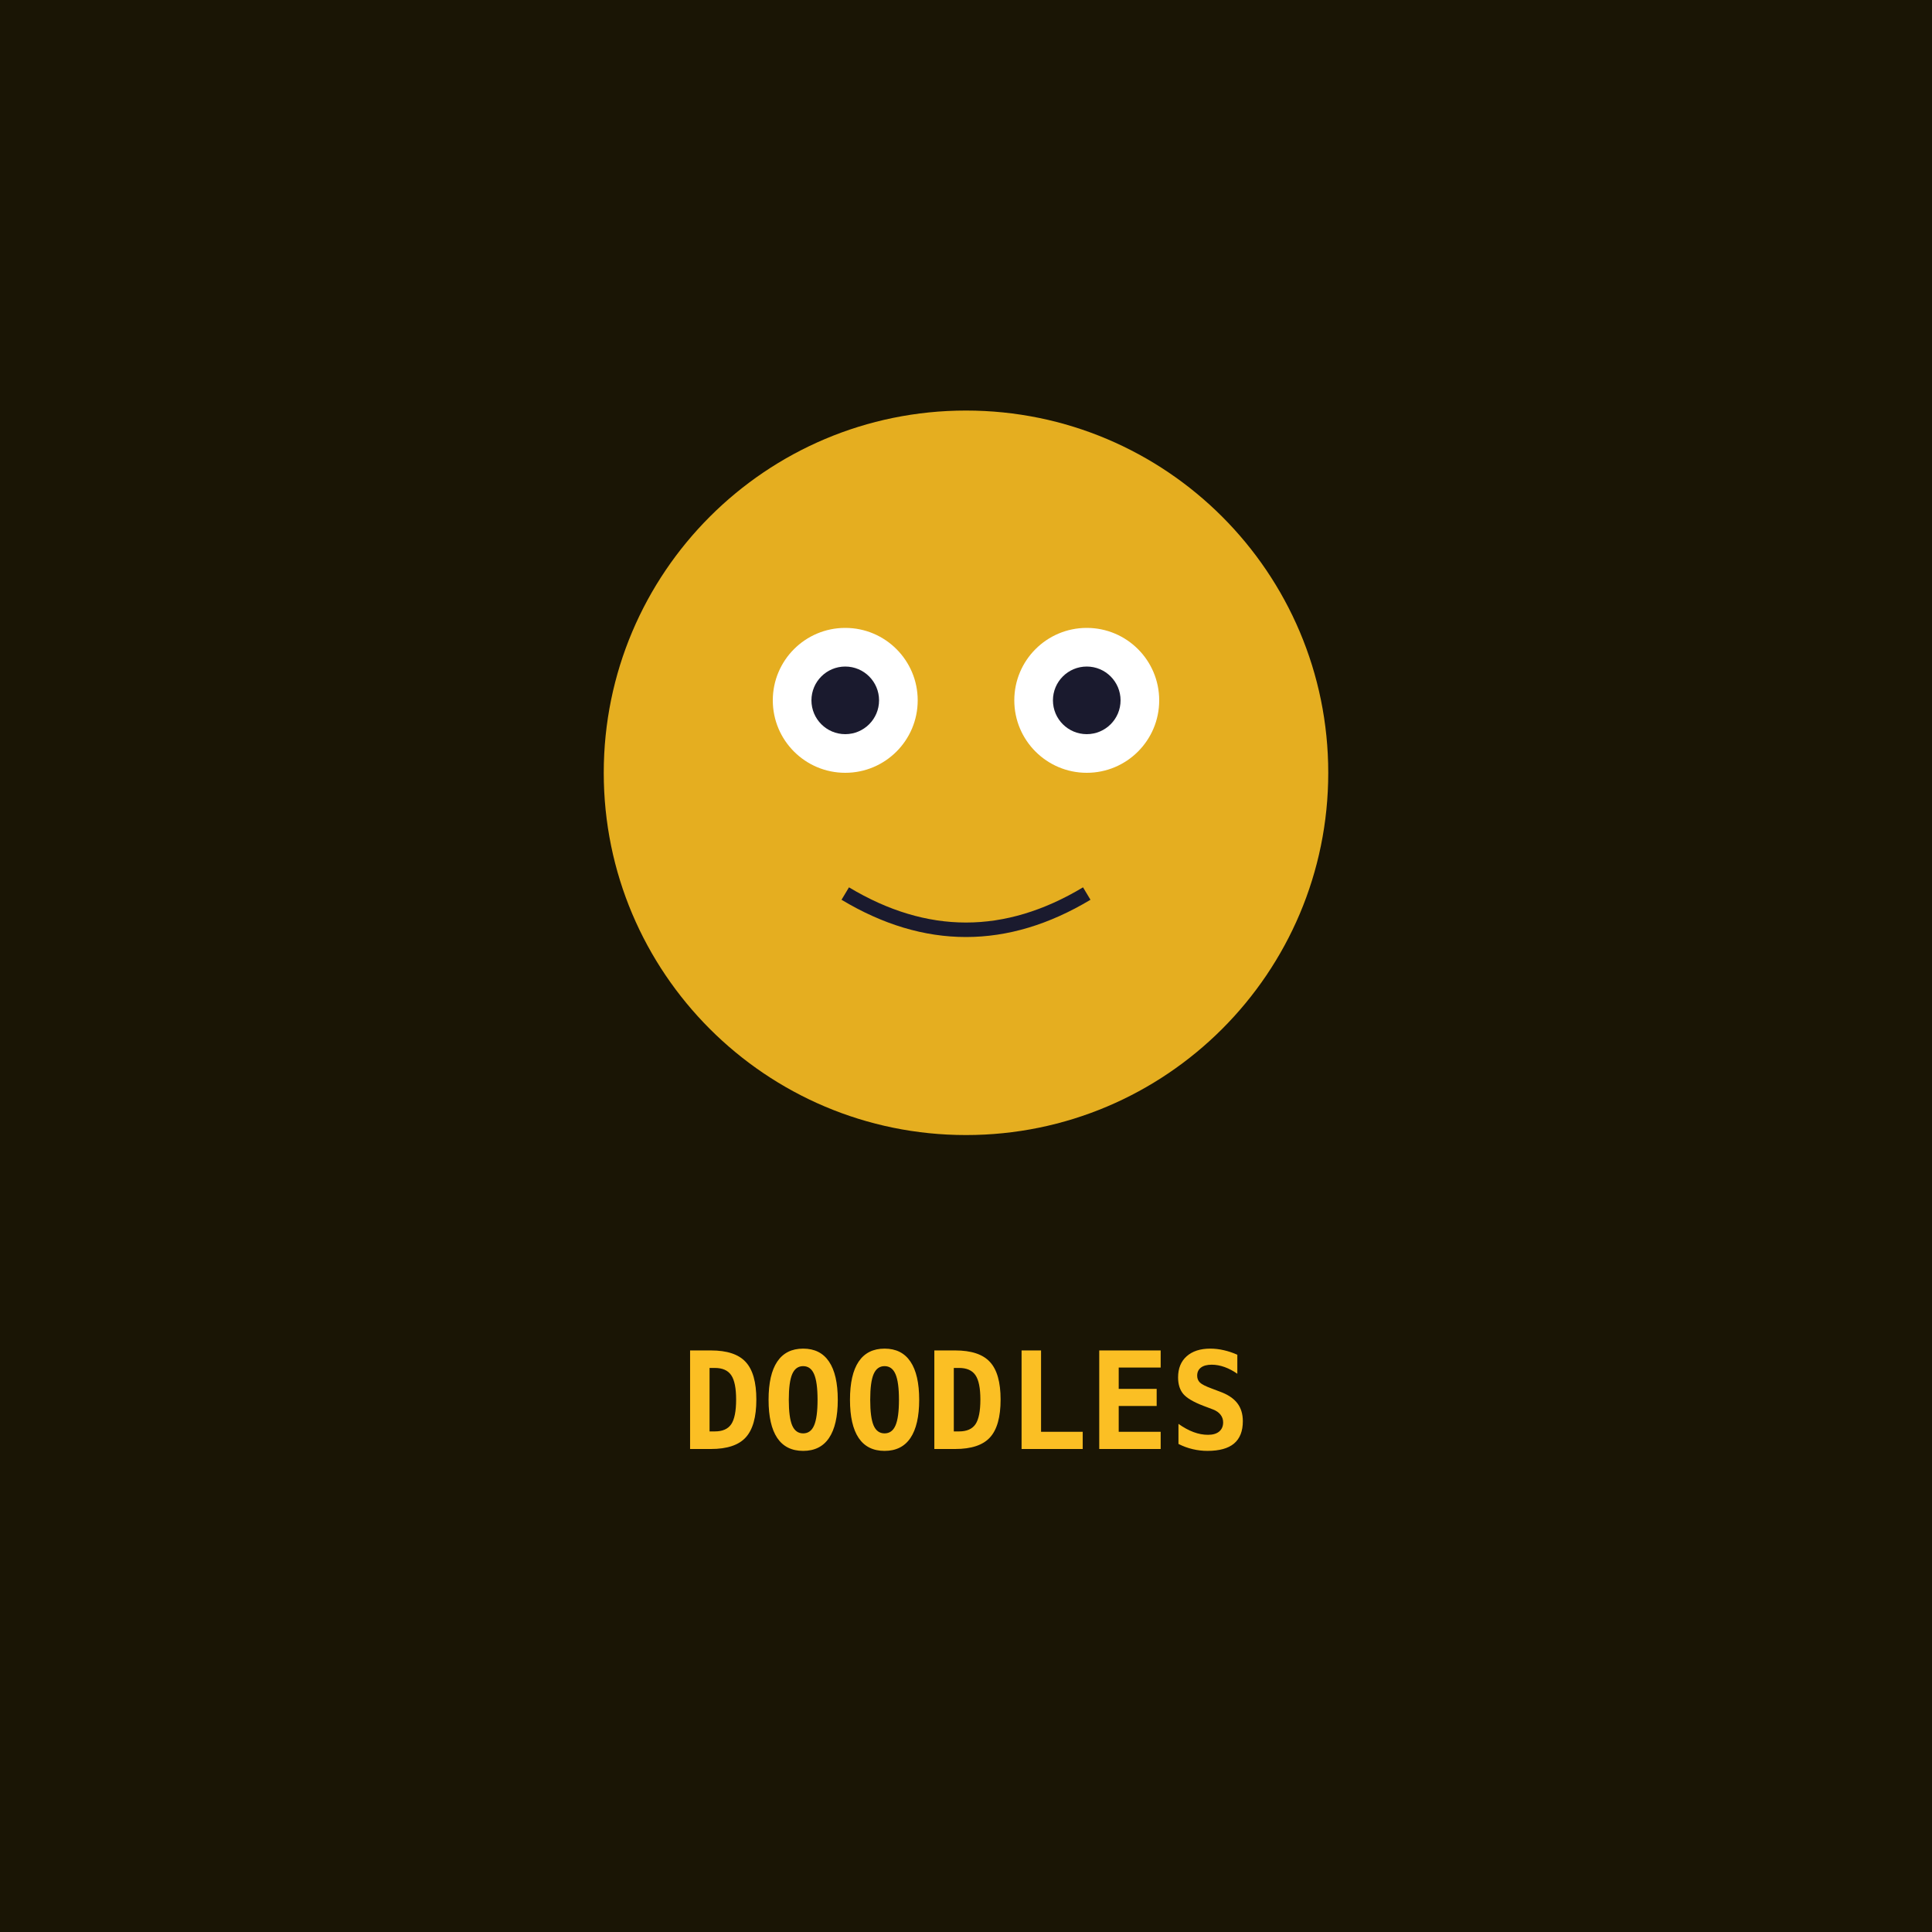
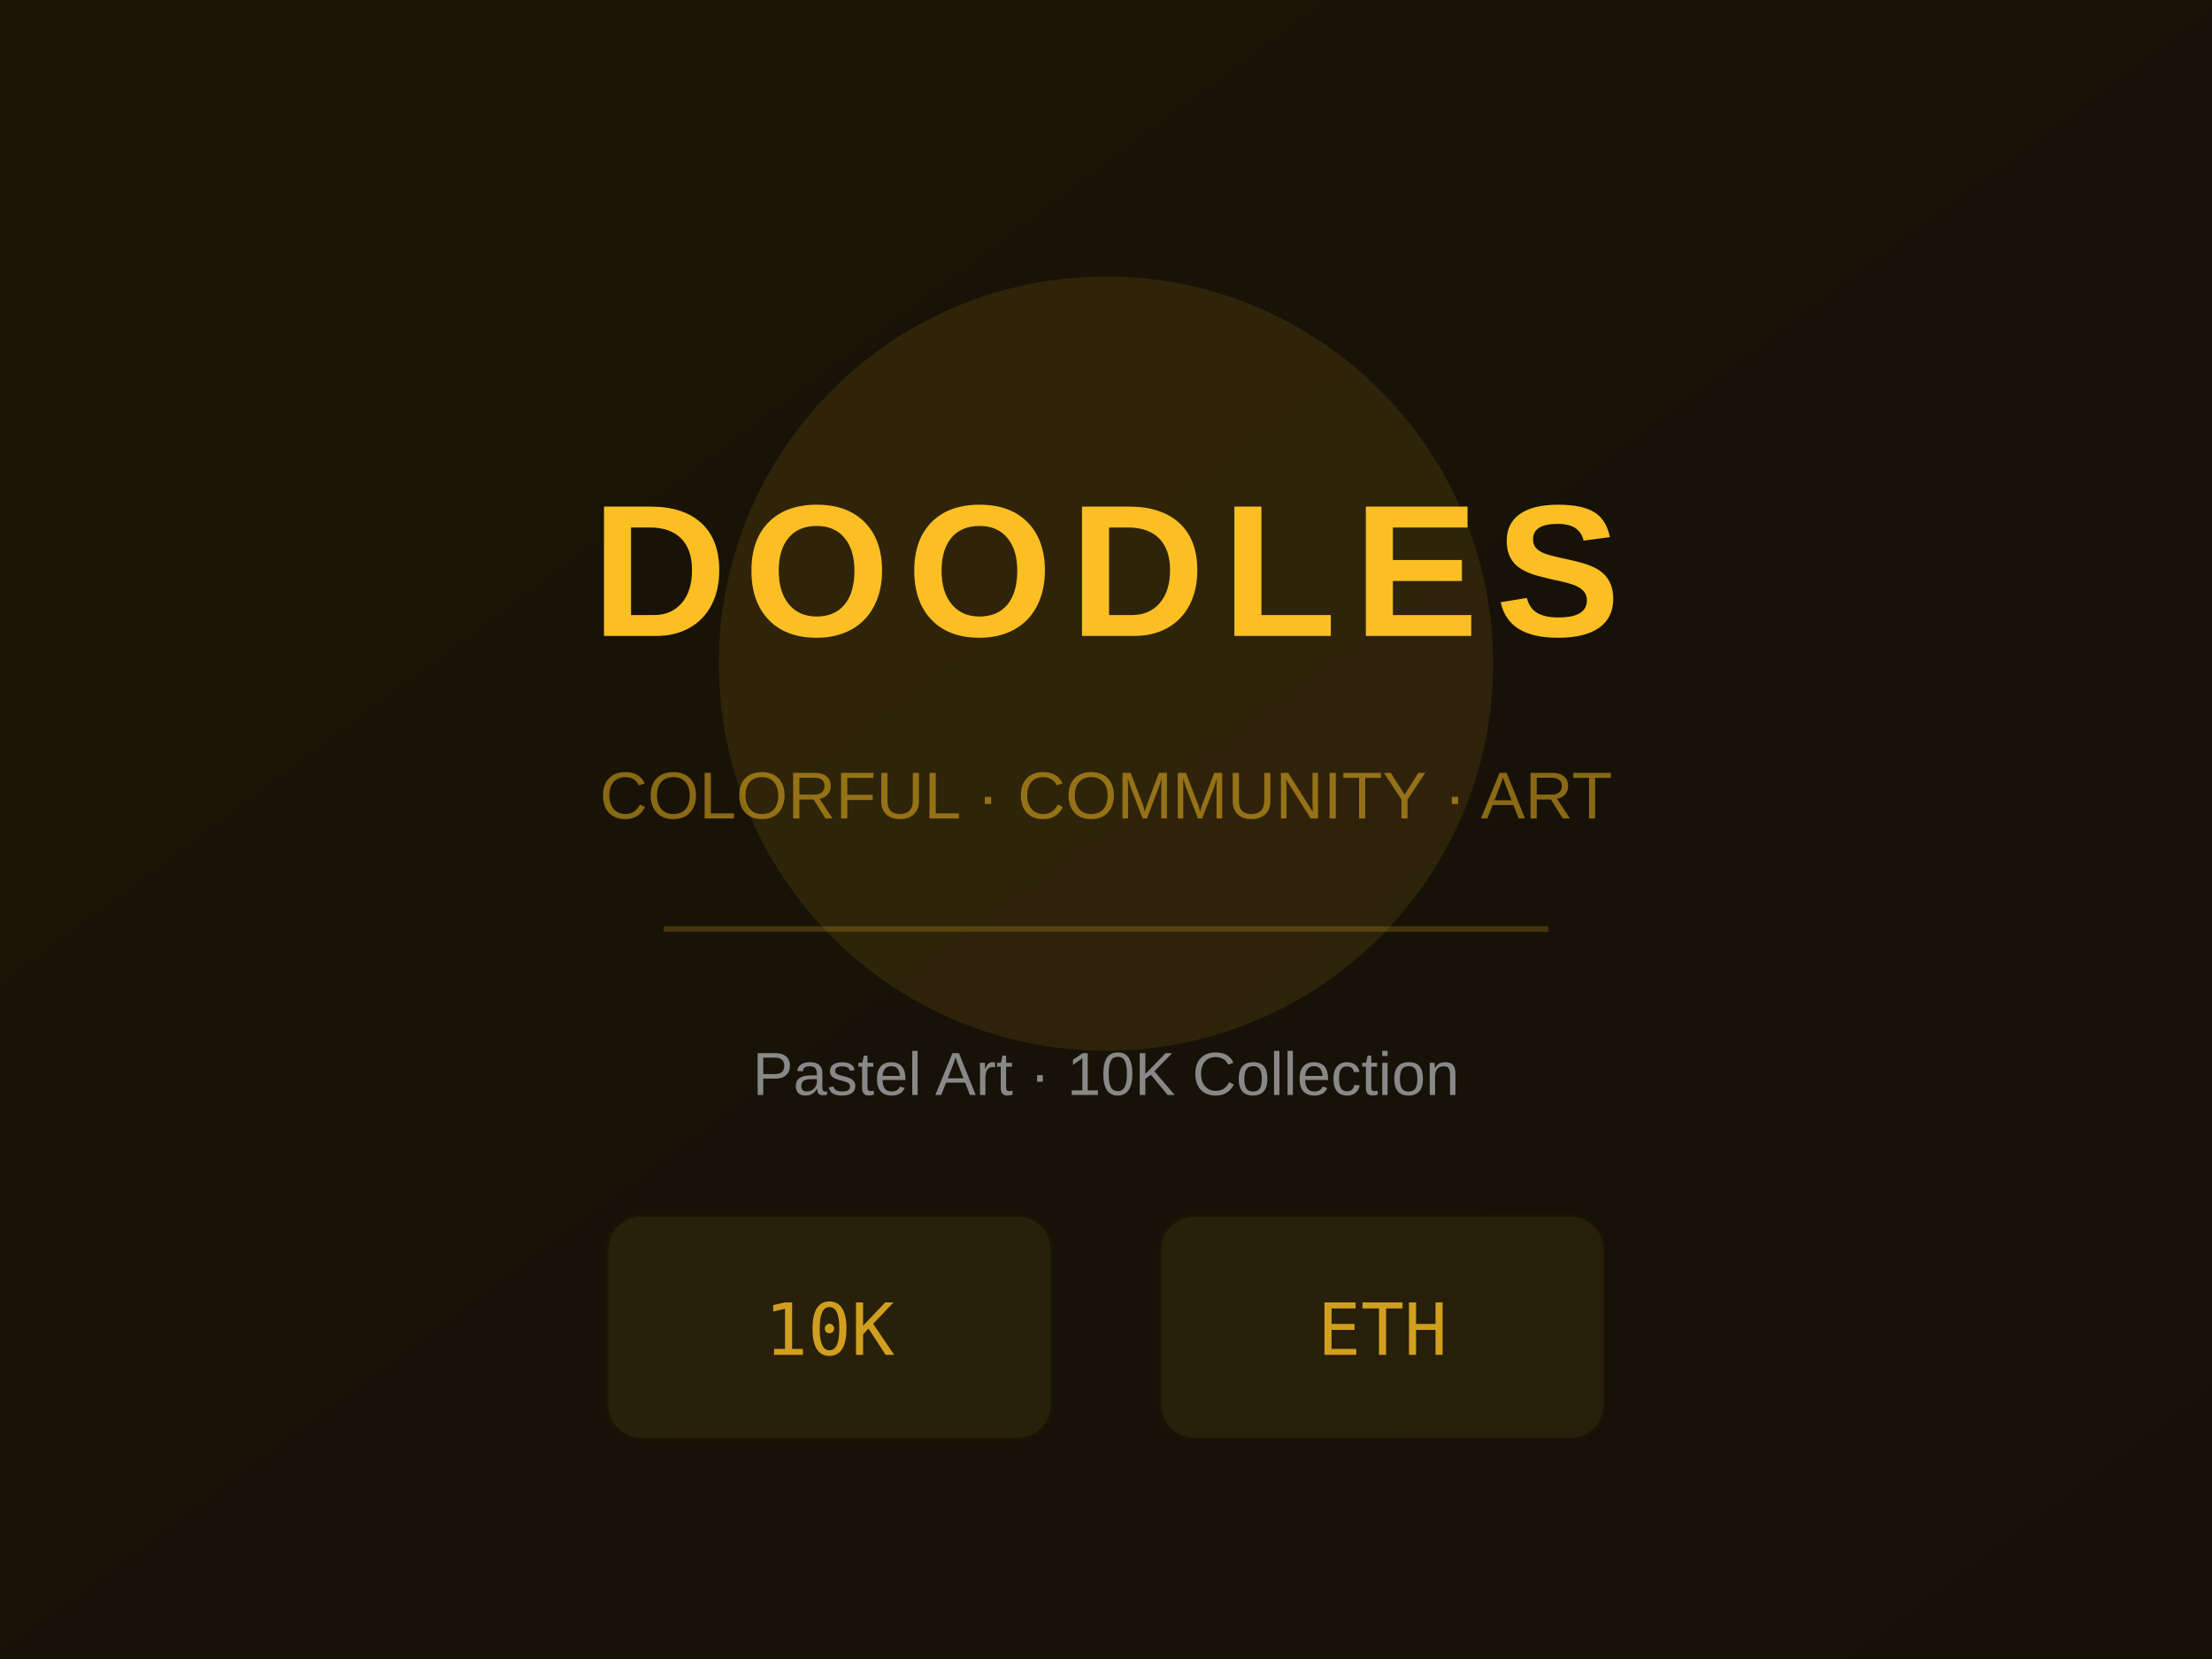
- <svg xmlns="http://www.w3.org/2000/svg" width="400" height="400" viewBox="0 0 400 400">
-   <rect width="400" height="400" fill="#1a1505" />
-   <circle cx="200" cy="160" r="75" fill="#fbbf24" opacity="0.9" />
-   <circle cx="175" cy="145" r="15" fill="#fff" />
-   <circle cx="225" cy="145" r="15" fill="#fff" />
-   <circle cx="175" cy="145" r="7" fill="#1a1a2e" />
-   <circle cx="225" cy="145" r="7" fill="#1a1a2e" />
-   <path d="M175 185 Q200 200 225 185" stroke="#1a1a2e" stroke-width="3" fill="none" />
-   <text x="200" y="300" text-anchor="middle" fill="#fbbf24" font-family="monospace" font-size="28" font-weight="bold">DOODLES</text>
+ <svg xmlns="http://www.w3.org/2000/svg" width="400" height="300" viewBox="0 0 400 300">
+   <defs>
+     <linearGradient id="bg" x1="0" y1="0" x2="1" y2="1">
+       <stop offset="0%" stop-color="#1a1505" />
+       <stop offset="100%" stop-color="#141008" />
+     </linearGradient>
+   </defs>
+   <rect width="400" height="300" fill="url(#bg)" />
+   <circle cx="200" cy="120" r="70" fill="#fbbf24" opacity="0.1" />
+   <text x="200" y="115" text-anchor="middle" fill="#fbbf24" font-family="Arial,sans-serif" font-size="34" font-weight="900" letter-spacing="3">DOODLES</text>
+   <text x="200" y="148" text-anchor="middle" fill="#fbbf24" font-family="Arial,sans-serif" font-size="12" opacity="0.5">COLORFUL · COMMUNITY · ART</text>
+   <line x1="120" y1="168" x2="280" y2="168" stroke="#fbbf24" stroke-width="1" opacity="0.2" />
+   <text x="200" y="198" text-anchor="middle" fill="#888" font-family="Arial,sans-serif" font-size="11">Pastel Art · 10K Collection</text>
+   <rect x="110" y="220" width="80" height="40" rx="6" fill="#fbbf24" opacity="0.08" stroke="#fbbf24" stroke-opacity="0.15" />
+   <rect x="210" y="220" width="80" height="40" rx="6" fill="#fbbf24" opacity="0.08" stroke="#fbbf24" stroke-opacity="0.15" />
+   <text x="150" y="245" text-anchor="middle" fill="#fbbf24" font-family="monospace" font-size="13" opacity="0.8">10K</text>
+   <text x="250" y="245" text-anchor="middle" fill="#fbbf24" font-family="monospace" font-size="13" opacity="0.8">ETH</text>
</svg>
